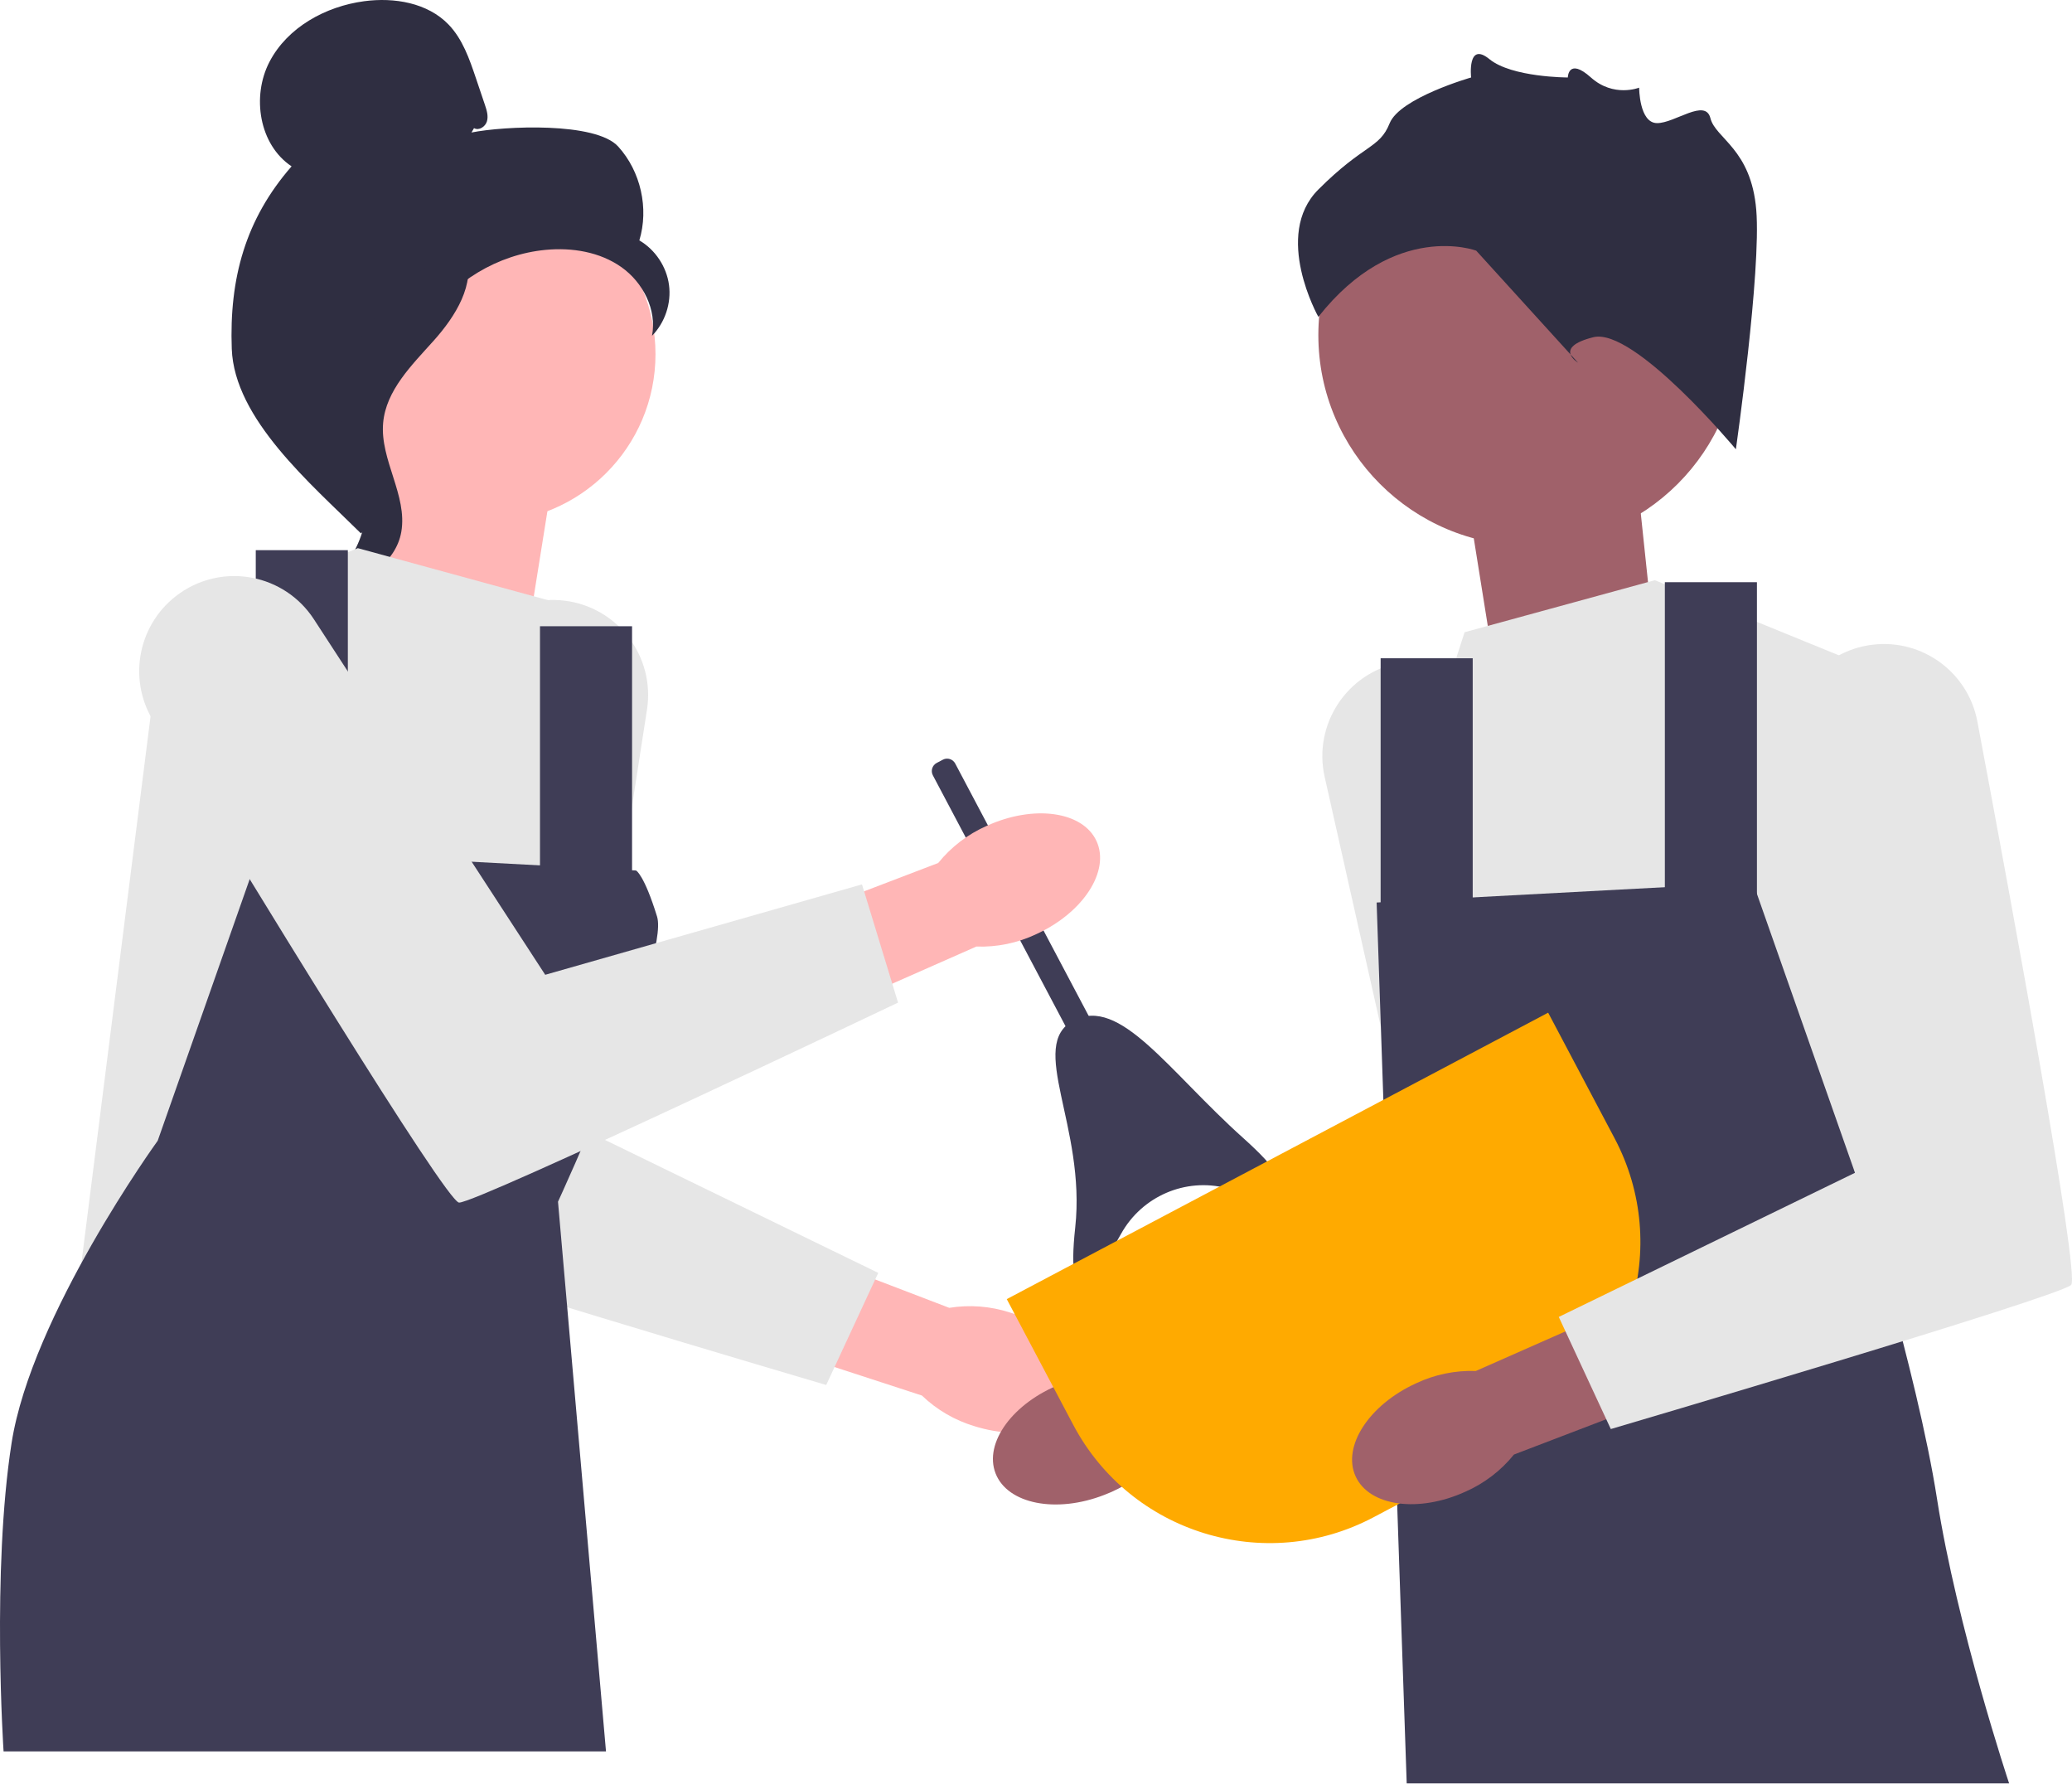
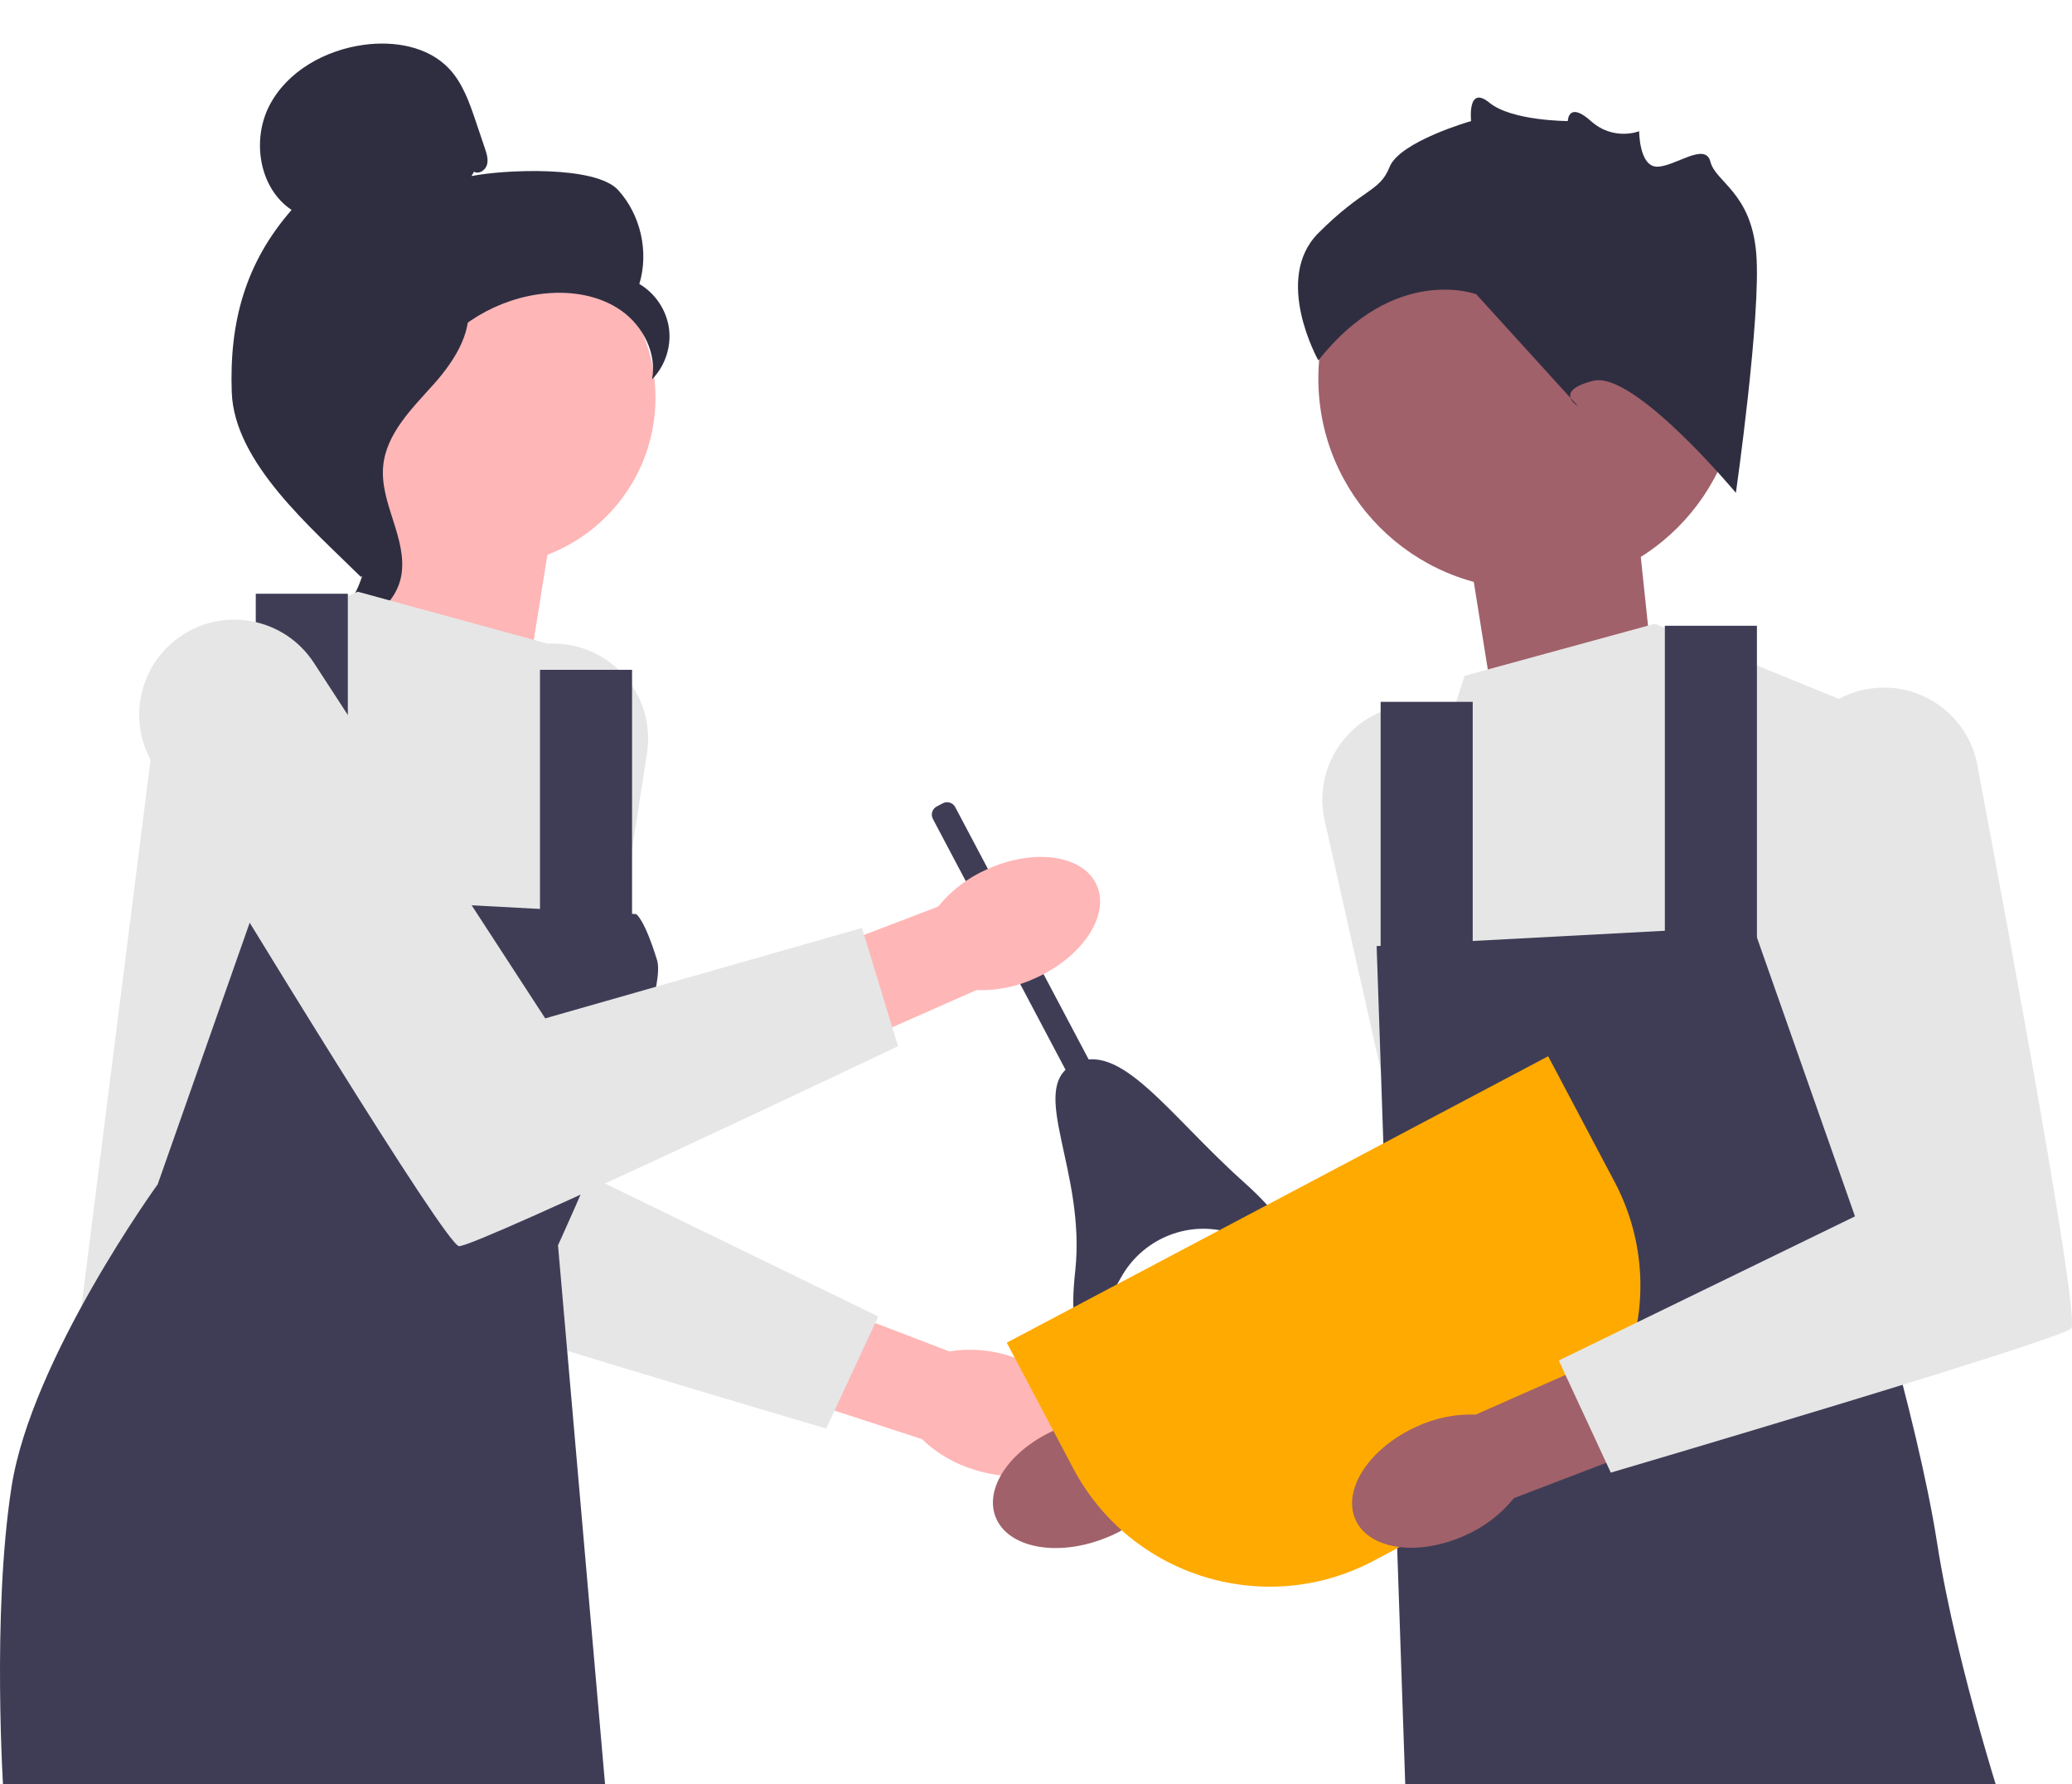
- <svg xmlns="http://www.w3.org/2000/svg" width="713.526" height="614" viewBox="0 0 713.526 614">
+ <svg xmlns="http://www.w3.org/2000/svg" width="713.526" height="614" viewBox="0 -15 713.526 614">
  <g>
    <path id="uuid-0cad5e93-2d15-4fdd-8268-876a8a194bb8-2611" d="M347.873,451.902c16.985,5.299,28.02,18.358,24.645,29.167-3.374,10.809-19.877,15.273-36.867,9.97-6.816-2.025-13.048-5.653-18.175-10.581l-71.685-23.361,11.679-33.406,69.428,26.576c7.021-1.138,14.213-.578,20.973,1.634Z" fill="#ffb6b6" />
    <path d="M194.305,206.79h-0c-17.093-2.024-32.831,9.528-36.015,26.443-11.357,60.333-35.479,190.8-32.303,193.976,4.136,4.136,158.531,49.627,158.531,49.627l17.921-38.599-102.011-49.627,22.372-144.302c2.84-18.319-10.086-35.338-28.495-37.519Z" fill="#e6e6e6" />
  </g>
  <g>
    <path id="uuid-0ff57380-e4ac-4dac-ba07-d0dae17f701d-2612" d="M380.312,514.658c-16.573,6.474-33.348,3.169-37.466-7.379-4.118-10.548,5.979-24.343,22.559-30.817,6.588-2.677,13.721-3.737,20.802-3.092l70.569-26.542,11.749,33.381-70.816,22.622c-4.772,5.275-10.737,9.331-17.398,11.827Z" fill="#a0616a" />
    <path d="M482.08,228.147h0c16.918-3.169,33.397,7.3,37.711,23.963,15.386,59.433,48.221,187.984,45.265,191.367-3.848,4.404-154.837,60.168-154.837,60.168l-20.474-37.307,98.445-56.37-32.019-142.472c-4.065-18.087,7.688-35.936,25.909-39.349Z" fill="#e6e6e6" />
  </g>
  <polygon points="182.197 215.457 190.605 162.907 133.851 139.785 125.443 219.661 182.197 215.457" fill="#ffb6b6" />
  <polygon points="513.663 223.728 505.255 171.178 562.009 148.056 570.417 227.932 513.663 223.728" fill="#a0616a" />
  <g>
    <circle cx="167.855" cy="121.925" r="57.875" fill="#ffb6b6" />
    <path d="M163.236,44.116c1.675,.978,3.918-.501,4.455-2.365s-.089-3.842-.709-5.679l-3.123-9.249c-2.215-6.56-4.565-13.348-9.362-18.341C147.258,.946,135.753-.971,125.396,.418c-13.3,1.784-26.423,8.986-32.607,20.895-6.184,11.909-3.551,28.527,7.623,35.958-15.926,18.254-21.478,38.598-20.601,62.807,.877,24.209,27.259,46.49,44.463,63.544,3.842-2.329,7.335-13.244,5.222-17.209-2.113-3.965,.914-8.559-1.702-12.211-2.617-3.652-4.806,2.163-2.16-1.468,1.669-2.292-4.846-7.564-2.365-8.935,12.001-6.634,15.993-21.593,23.531-33.049,9.092-13.817,24.653-23.175,41.12-24.727,9.071-.855,18.653,.694,26.088,5.96,7.435,5.266,12.249,14.677,10.525,23.624,4.465-4.534,6.688-11.179,5.85-17.487s-4.72-12.142-10.214-15.352c3.341-11.048,.479-23.757-7.276-32.307-7.755-8.55-39.211-7.093-50.532-4.843" fill="#2f2e41" />
    <path d="M161.478,86.357c-14.994,1.619-25.821,14.607-34.963,26.602-5.269,6.914-10.789,14.548-10.656,23.24,.134,8.787,6.009,16.325,8.817,24.652,4.59,13.612,.117,29.807-10.809,39.134,10.795,2.049,22.466-6.046,24.329-16.875,2.17-12.606-7.387-24.773-6.255-37.514,.997-11.225,9.843-19.864,17.363-28.257,7.52-8.393,14.583-19.53,11.124-30.256" fill="#2f2e41" />
  </g>
  <path d="M188.754,206.645l-65.523-17.921-67.548,27.571-28.949,228.836,165.423,5.514v-36.911s28.949-36.151,23.435-88.535l-5.514-52.384-21.324-66.169Z" fill="#e6e6e6" />
  <path d="M219.038,299.696l-129.582-6.893-35.152,99.943S10.88,452.712,3.987,496.825s-2.757,106.147-2.757,106.147H208.683l-16.526-189.238s38.582-83.71,34.11-98.185c-4.472-14.475-7.229-15.853-7.229-15.853Z" fill="#3f3d56" />
  <rect x="88.078" y="189.413" width="31.706" height="117.175" fill="#3f3d56" />
  <rect x="185.953" y="215.606" width="31.706" height="96.497" fill="#3f3d56" />
  <path d="M504.35,217.673l65.523-17.921,67.548,27.571,28.949,228.836-165.423,5.514v-36.911s-16.922-37.736-.689-87.846c15.853-48.938-17.232-53.073-17.232-53.073l21.324-66.169Z" fill="#e6e6e6" />
  <path d="M474.065,310.724l129.582-6.893,35.152,99.943s21.367,68.237,28.26,112.35,24.814,97.875,24.814,97.875h-207.452l-6.22-181.966-4.136-121.31Z" fill="#3f3d56" />
  <rect x="573.319" y="200.442" width="31.706" height="117.175" transform="translate(1178.345 518.0582) rotate(-180)" fill="#3f3d56" />
  <rect x="475.444" y="226.634" width="31.706" height="96.497" transform="translate(982.594 549.7644) rotate(-180)" fill="#3f3d56" />
  <circle cx="526.48" cy="115.356" r="72.487" fill="#a0616a" />
  <path d="M597.78,154.679s-35.07-42.084-49.098-38.577-5.26,8.767-5.26,8.767l-35.07-38.577s-28.056-10.521-54.358,22.795c0,0-15.781-28.056,0-43.837,15.781-15.781,21.042-14.028,24.549-22.795,3.507-8.767,28.056-15.781,28.056-15.781,0,0-1.408-12.62,6.31-6.31,7.718,6.31,26.993,6.31,26.993,6.31,0,0,.11-7.014,7.953,0,7.842,7.014,16.61,3.507,16.61,3.507,0,0,0,12.136,6.137,12.205s16.658-8.698,18.412-1.684c1.753,7.014,14.028,10.521,15.781,31.563,1.753,21.042-7.014,82.414-7.014,82.414Z" fill="#2f2e41" />
  <g>
    <path d="M293.985,312.204h120.024v8.703h-120.024c-1.742,0-3.157-1.414-3.157-3.157v-2.39c0-1.742,1.414-3.157,3.157-3.157Z" transform="translate(467.4513 -142.9806) rotate(62.12231)" fill="#3f3d56" />
    <path d="M422.44,409.06c-14.278-3.681-29.215,2.837-36.38,15.724-8.972,16.137-19.221,29.376-15.789-2.176,3.778-34.735-16.599-62.789-.585-71.261,16.014-8.471,32.55,17.274,58.578,40.584,24.123,21.604,10.212,21.263-5.824,17.128Z" fill="#3f3d56" />
  </g>
  <g>
    <path id="uuid-8a6d9a0c-21d4-418f-b978-ee87cdca3434-2613" d="M339.796,284.332c16.185-7.39,33.118-5.029,37.82,5.272,4.702,10.301-4.608,24.64-20.801,32.03-6.428,3.041-13.49,4.498-20.596,4.25l-68.974,30.447-13.598-32.672,69.44-26.546c4.469-5.534,10.199-9.916,16.709-12.781Z" fill="#ffb6b6" />
    <path d="M61.845,204.293l-0,0c-14.08,9.9-18.09,29.007-9.172,43.729,31.809,52.509,100.921,165.766,105.406,166.011,5.84,.32,151.178-68.848,151.178-68.848l-12.416-40.705-109.088,31.126-79.648-122.392c-10.111-15.538-31.096-19.585-46.26-8.922Z" fill="#e6e6e6" />
  </g>
  <path d="M363.783,390.679h210.915v48.946c0,42.221-34.278,76.5-76.5,76.5h-57.915c-42.221,0-76.5-34.278-76.5-76.5v-48.946h0Z" transform="translate(-157.5476 272.0283) rotate(-27.87768)" fill="#ffaa00" />
  <path id="uuid-2a872263-818a-415e-b1e5-3dd60f2f0b07-2614" d="M504.649,513.56c-16.184,7.393-33.118,5.034-37.821-5.266-4.703-10.301,4.605-24.64,20.796-32.033,6.427-3.042,13.489-4.5,20.596-4.253l68.97-30.457,13.603,32.67-69.436,26.556c-4.468,5.534-10.197,9.918-16.707,12.784Z" fill="#a0616a" />
  <path d="M644.922,221.954h0c17.093-2.024,32.831,9.528,36.015,26.443,11.357,60.333,35.479,190.8,32.303,193.976-4.136,4.136-158.531,49.627-158.531,49.627l-17.921-38.599,102.011-49.627-22.372-144.302c-2.84-18.319,10.086-35.338,28.495-37.519Z" fill="#e6e6e6" />
</svg>
